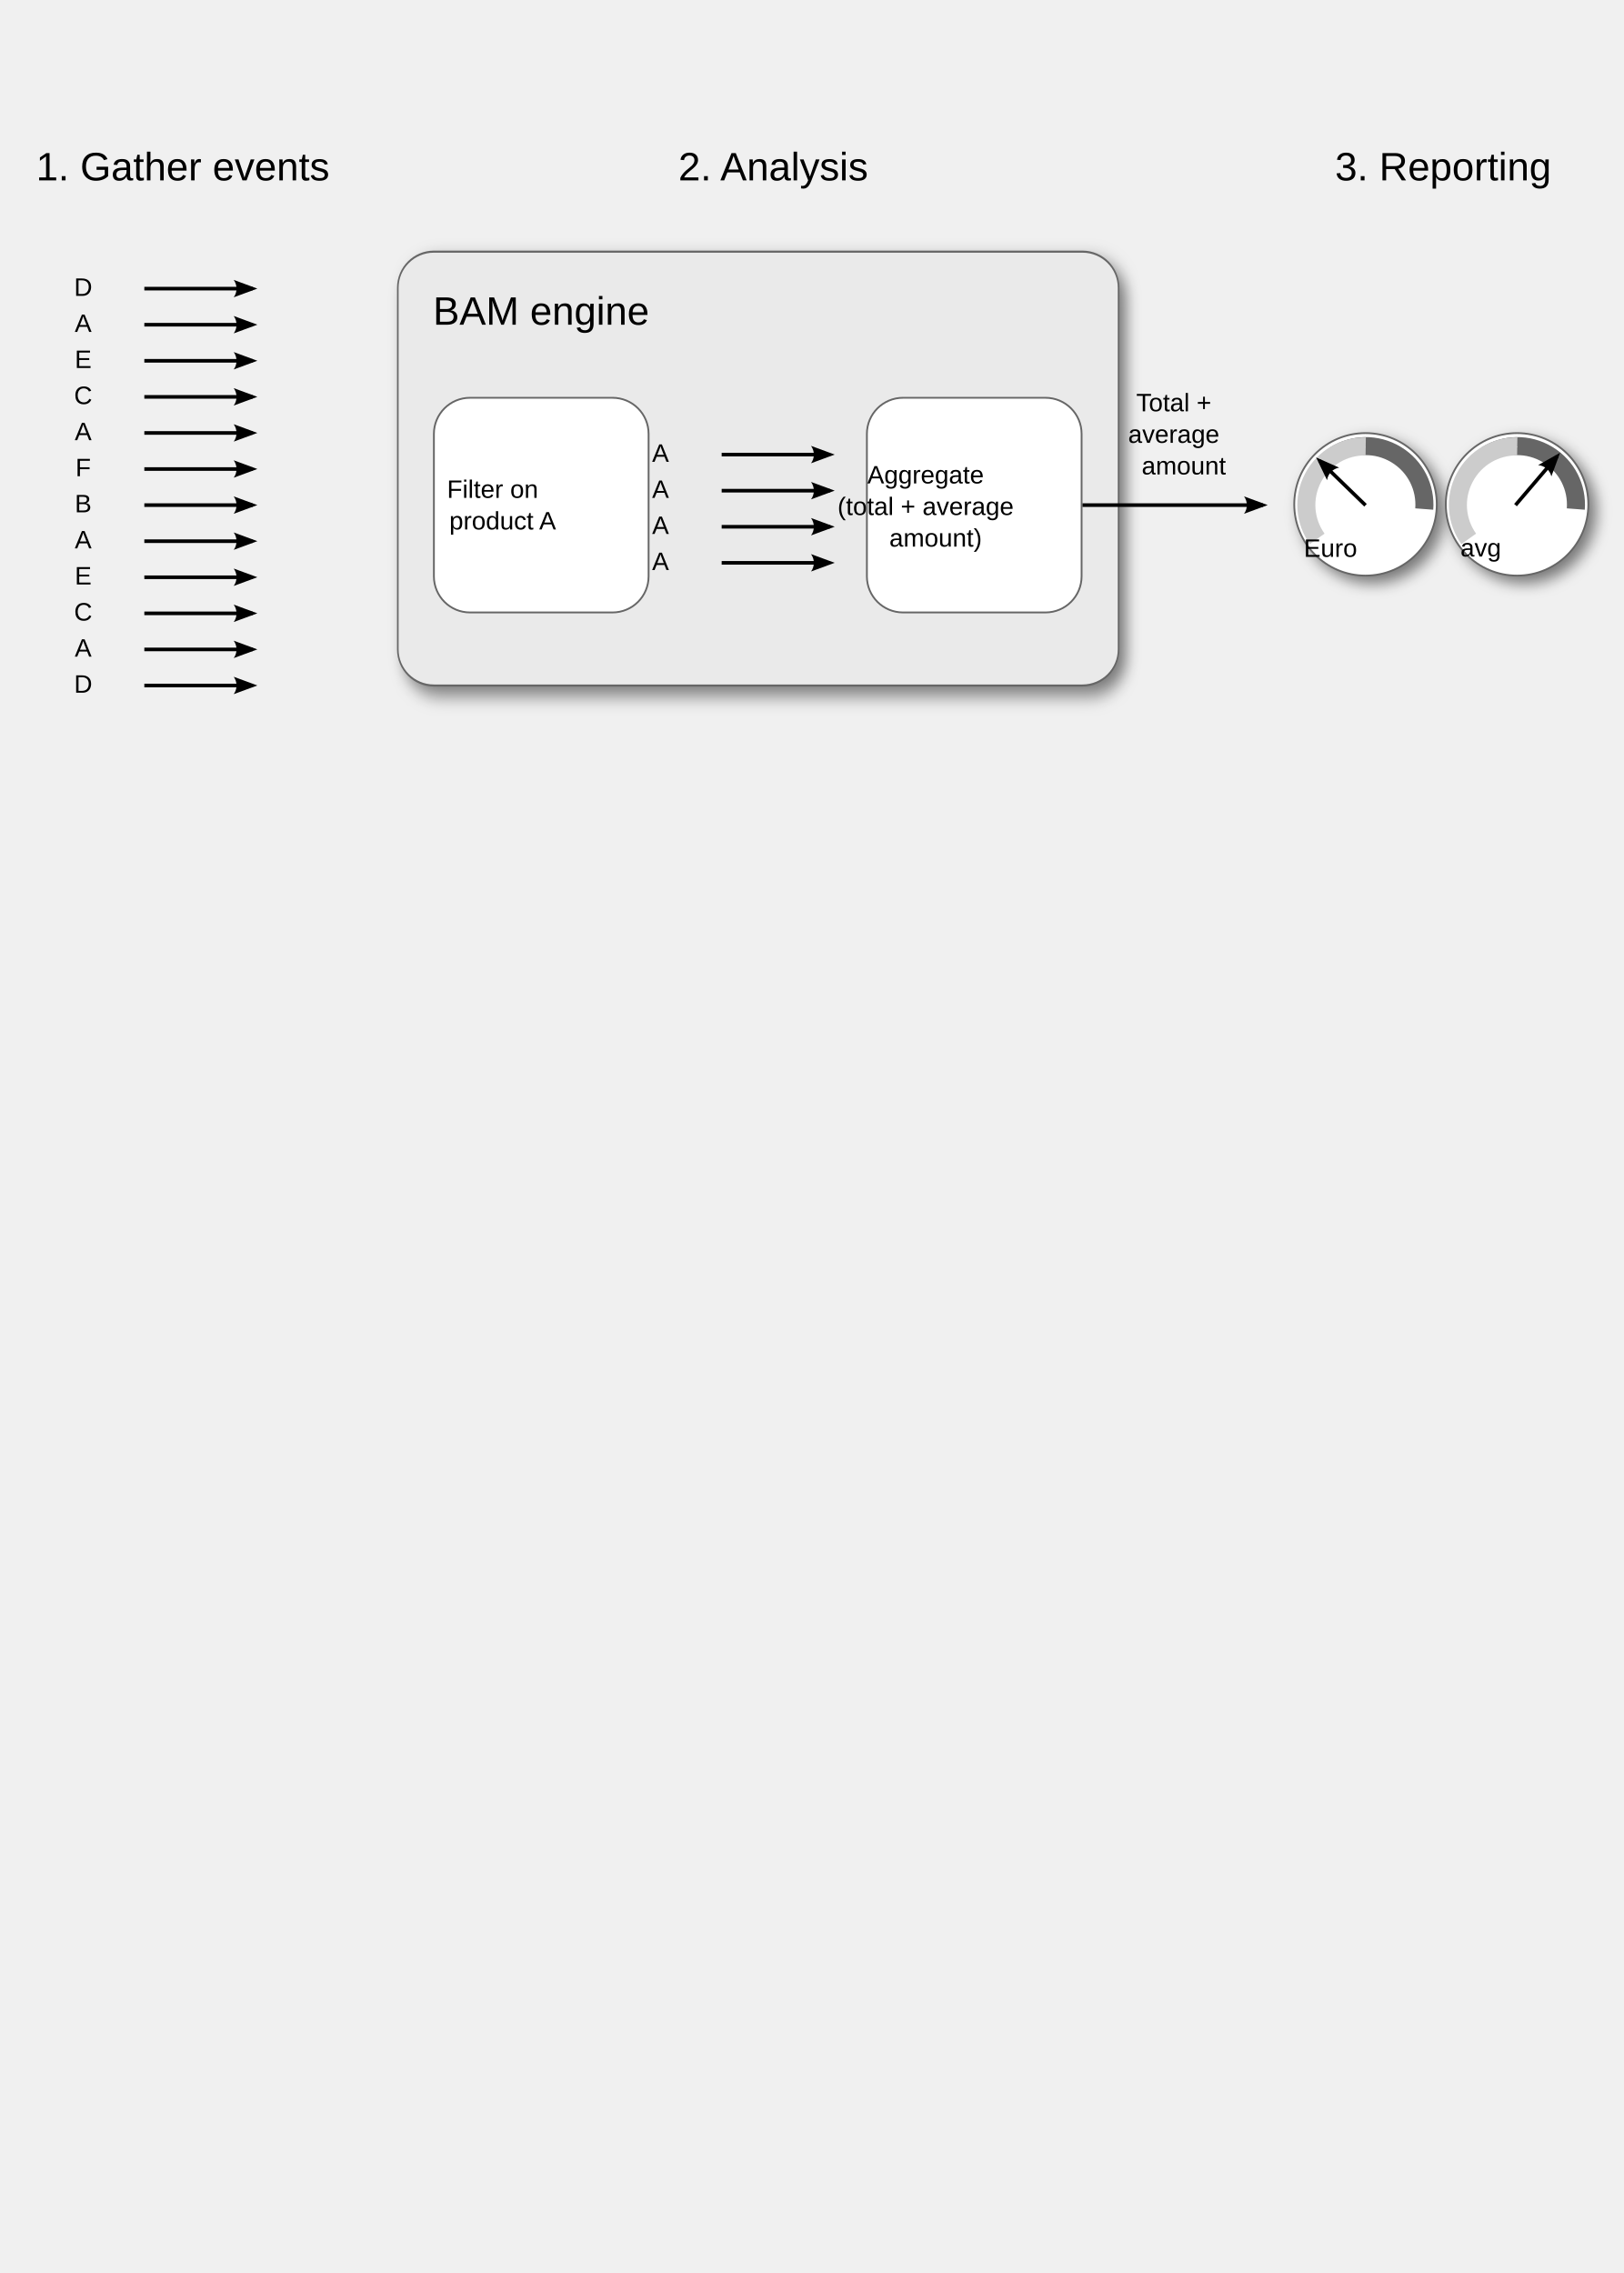
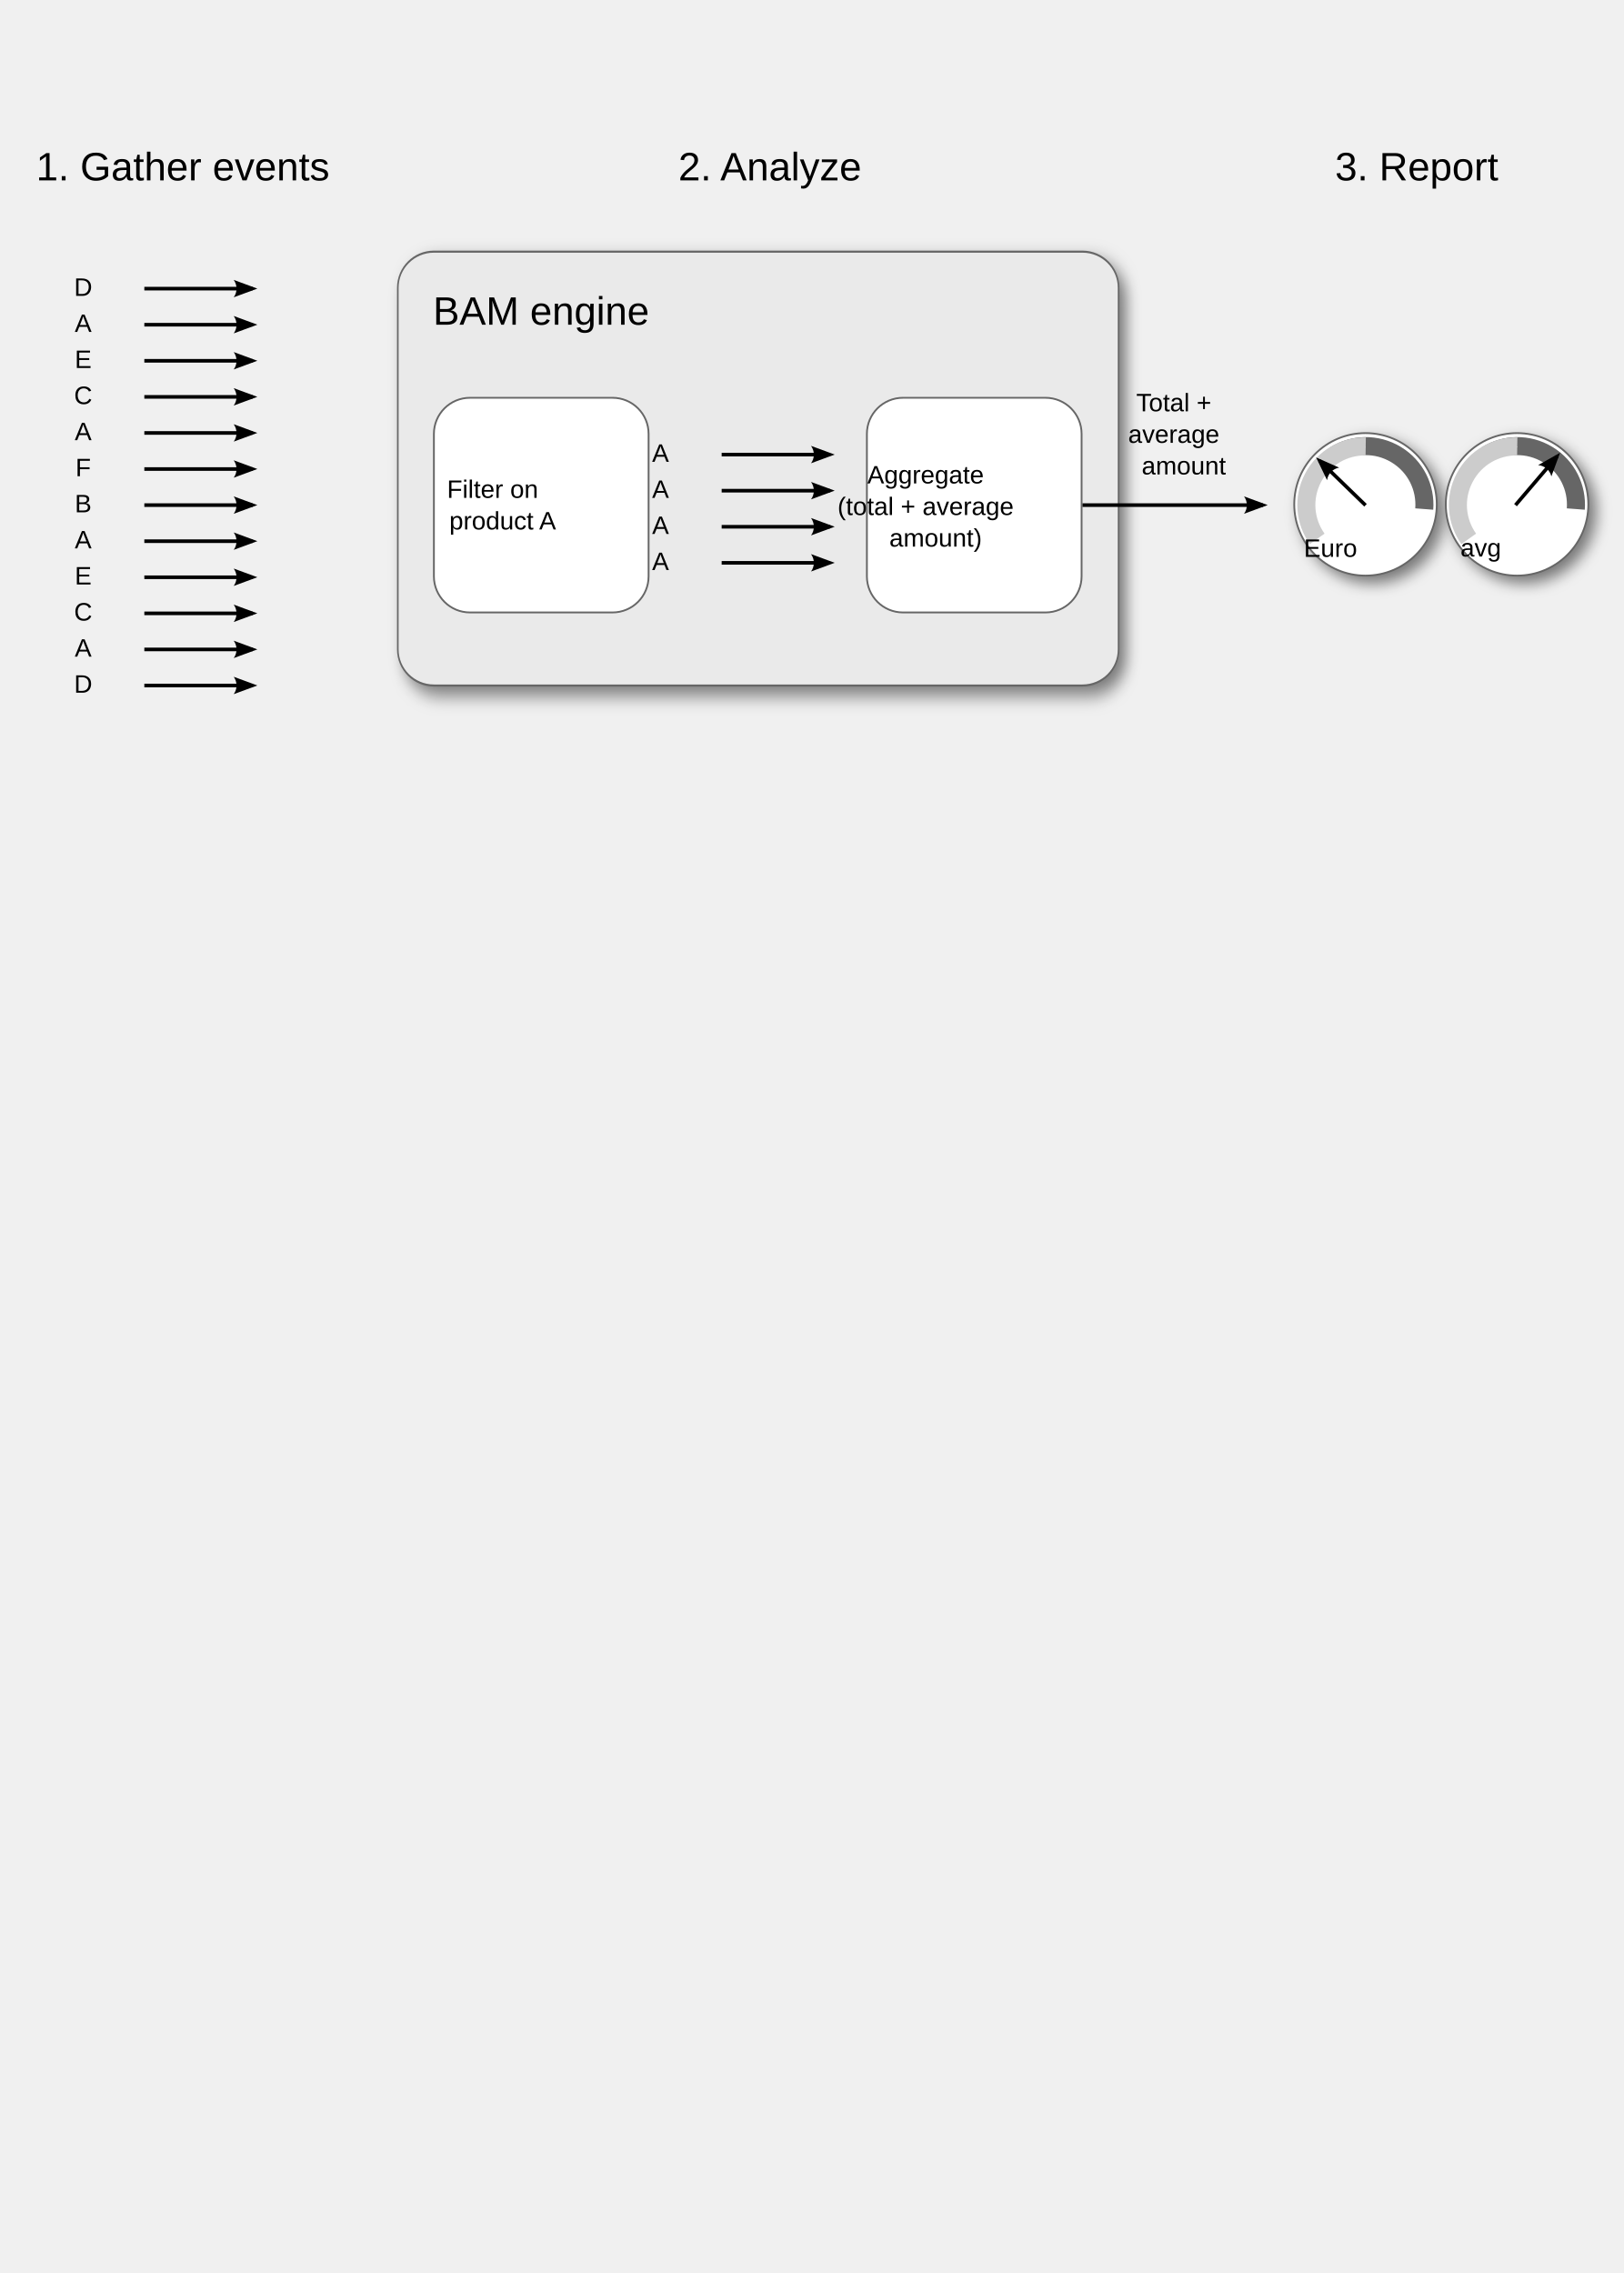
<svg xmlns="http://www.w3.org/2000/svg" width="450" height="630" id="svg2" version="1.1">
  <defs id="defs4">
    <marker orient="auto" refY="0" refX="0" id="Arrow2Mend" style="overflow:visible">
      <path id="path3858" style="font-size:12px;fill-rule:evenodd;stroke-width:0.625;stroke-linejoin:round" d="M 8.719,4.034 -2.207,0.016 8.719,-4.002 c -1.745,2.372 -1.735,5.617 -6e-7,8.035 z" transform="scale(-0.6,-0.6)" />
    </marker>
    <marker orient="auto" refY="0" refX="0" id="Arrow1Lend" style="overflow:visible">
      <path id="path3834" d="M 0,0 5,-5 -12.5,0 5,5 0,0 z" style="fill-rule:evenodd;stroke:#000000;stroke-width:1pt;marker-start:none" transform="matrix(-0.8,0,0,-0.8,-10,0)" />
    </marker>
    <marker orient="auto" refY="0" refX="0" id="Arrow2Lend" style="overflow:visible">
      <path id="path3852" style="font-size:12px;fill-rule:evenodd;stroke-width:0.625;stroke-linejoin:round" d="M 8.719,4.034 -2.207,0.016 8.719,-4.002 c -1.745,2.372 -1.735,5.617 -6e-7,8.035 z" transform="matrix(-1.1,0,0,-1.1,-1.1,0)" />
    </marker>
    <filter id="filter5095" width="1.5" height="1.5" x="-0.25" y="-0.25" color-interpolation-filters="sRGB">
      <feGaussianBlur id="feGaussianBlur5097" in="SourceAlpha" stdDeviation="2" result="blur" />
      <feColorMatrix id="feColorMatrix5099" result="bluralpha" type="matrix" values="1 0 0 0 0 0 1 0 0 0 0 0 1 0 0 0 0 0 0.5 0 " />
      <feOffset id="feOffset5101" in="bluralpha" dx="2" dy="2" result="offsetBlur" />
      <feMerge id="feMerge5103">
        <feMergeNode id="feMergeNode5105" in="offsetBlur" />
        <feMergeNode id="feMergeNode5107" in="SourceGraphic" />
      </feMerge>
    </filter>
    <filter id="filter5109" width="1.5" height="1.5" x="-0.25" y="-0.25" color-interpolation-filters="sRGB">
      <feGaussianBlur id="feGaussianBlur5111" in="SourceAlpha" stdDeviation="2" result="blur" />
      <feColorMatrix id="feColorMatrix5113" result="bluralpha" type="matrix" values="1 0 0 0 0 0 1 0 0 0 0 0 1 0 0 0 0 0 0.5 0 " />
      <feOffset id="feOffset5115" in="bluralpha" dx="2" dy="2" result="offsetBlur" />
      <feMerge id="feMerge5117">
        <feMergeNode id="feMergeNode5119" in="offsetBlur" />
        <feMergeNode id="feMergeNode5121" in="SourceGraphic" />
      </feMerge>
    </filter>
    <filter id="filter5123" width="1.5" height="1.5" x="-0.25" y="-0.25" color-interpolation-filters="sRGB">
      <feGaussianBlur id="feGaussianBlur5125" in="SourceAlpha" stdDeviation="2" result="blur" />
      <feColorMatrix id="feColorMatrix5127" result="bluralpha" type="matrix" values="1 0 0 0 0 0 1 0 0 0 0 0 1 0 0 0 0 0 0.5 0 " />
      <feOffset id="feOffset5129" in="bluralpha" dx="2" dy="2" result="offsetBlur" />
      <feMerge id="feMerge5131">
        <feMergeNode id="feMergeNode5133" in="offsetBlur" />
        <feMergeNode id="feMergeNode5135" in="SourceGraphic" />
      </feMerge>
    </filter>
    <filter id="filter3940" width="1.5" height="1.5" x="-.25" y="-.25">
      <feGaussianBlur id="feGaussianBlur3942" in="SourceAlpha" stdDeviation="2" result="blur" />
      <feColorMatrix id="feColorMatrix3944" result="bluralpha" type="matrix" values="1 0 0 0 0 0 1 0 0 0 0 0 1 0 0 0 0 0 0.5 0 " />
      <feOffset id="feOffset3946" in="bluralpha" dx="2" dy="2" result="offsetBlur" />
      <feMerge id="feMerge3948">
        <feMergeNode id="feMergeNode3950" in="offsetBlur" />
        <feMergeNode id="feMergeNode3952" in="SourceGraphic" />
      </feMerge>
    </filter>
    <filter id="filter4092" width="1.5" height="1.5" x="-0.25" y="-0.25" color-interpolation-filters="sRGB">
      <feGaussianBlur id="feGaussianBlur4094" in="SourceAlpha" stdDeviation="2" result="blur" />
      <feColorMatrix id="feColorMatrix4096" result="bluralpha" type="matrix" values="1 0 0 0 0 0 1 0 0 0 0 0 1 0 0 0 0 0 0.5 0 " />
      <feOffset id="feOffset4098" in="bluralpha" dx="2" dy="2" result="offsetBlur" />
      <feMerge id="feMerge4100">
        <feMergeNode id="feMergeNode4102" in="offsetBlur" />
        <feMergeNode id="feMergeNode4104" in="SourceGraphic" />
      </feMerge>
    </filter>
    <filter color-interpolation-filters="sRGB" id="filter3940-3" width="1.5" height="1.5" x="-0.25" y="-0.25">
      <feGaussianBlur id="feGaussianBlur3942-7" in="SourceAlpha" stdDeviation="2" result="blur" />
      <feColorMatrix id="feColorMatrix3944-9" result="bluralpha" type="matrix" values="1 0 0 0 0 0 1 0 0 0 0 0 1 0 0 0 0 0 0.5 0 " />
      <feOffset id="feOffset3946-0" in="bluralpha" dx="2" dy="2" result="offsetBlur" />
      <feMerge id="feMerge3948-2">
        <feMergeNode id="feMergeNode3950-3" in="offsetBlur" />
        <feMergeNode id="feMergeNode3952-9" in="SourceGraphic" />
      </feMerge>
    </filter>
  </defs>
  <g id="layer1" transform="translate(0,-422.3623)">
    <g style="filter:url(#filter5095)" transform="matrix(0.9598981,0,0,1.249547,69.39422,-157.7961)" id="g3082">
      <rect ry="8.003" rx="10.418" y="520.115" x="42.563" height="96.235" width="208.095" id="rect3084" style="fill:#eaeaea;fill-opacity:1;stroke:#666666;stroke-width:0.457;stroke-linecap:round;stroke-linejoin:round;stroke-miterlimit:4;stroke-opacity:1;stroke-dasharray:none" />
    </g>
    <flowRoot xml:space="preserve" id="flowRoot3869" style="font-size:10px;font-style:normal;font-variant:normal;font-weight:normal;font-stretch:normal;line-height:125%;letter-spacing:0px;word-spacing:0px;fill:#000000;fill-opacity:1;stroke:none;font-family:Arial;-inkscape-font-specification:Arial" transform="translate(-4.922058,451.4139)">
      <flowRegion id="flowRegion3871">
        <rect id="rect3873" width="56.215" height="27.931" x="104.652" y="55.122" />
      </flowRegion>
      <flowPara id="flowPara3875" />
    </flowRoot>
    <flowRoot xml:space="preserve" id="flowRoot4935" style="font-size:10px;font-style:normal;font-variant:normal;font-weight:normal;font-stretch:normal;line-height:125%;letter-spacing:0px;word-spacing:0px;fill:#000000;fill-opacity:1;stroke:none;font-family:Arial;-inkscape-font-specification:Arial" transform="translate(0,462.3621)">
      <flowRegion id="flowRegion4937">
        <rect id="rect4939" width="32.333" height="16.667" x="95.333" y="59.333" />
      </flowRegion>
      <flowPara id="flowPara4941" />
    </flowRoot>
    <text id="text3086" y="512.362" x="120" style="font-size:10px;font-style:normal;font-variant:normal;font-weight:normal;font-stretch:normal;line-height:125%;letter-spacing:0px;word-spacing:0px;fill:#000000;fill-opacity:1;stroke:none;font-family:Arial;-inkscape-font-specification:Arial" xml:space="preserve">
      <tspan style="font-size:11px;text-align:start;text-anchor:start" y="512.362" x="120" id="tspan3088">BAM engine</tspan>
    </text>
    <g id="g3901" transform="translate(60.25,-44.9641)">
      <rect ry="10" rx="10" y="577.576" x="60" height="59.5" width="59.5" id="rect3099" style="fill:#ffffff;fill-opacity:1;stroke:#666666;stroke-width:0.5;stroke-linecap:butt;stroke-linejoin:miter;stroke-miterlimit:4;stroke-opacity:1;stroke-dasharray:none;stroke-dashoffset:0" />
      <text id="text3887" y="605.326" x="88.779" style="font-size:10px;font-style:normal;font-variant:normal;font-weight:normal;font-stretch:normal;line-height:125%;letter-spacing:0px;word-spacing:0px;fill:#000000;fill-opacity:1;stroke:none;font-family:Arial;-inkscape-font-specification:Arial" xml:space="preserve">
        <tspan style="font-size:7px;font-weight:normal;text-align:center;text-anchor:middle;-inkscape-font-specification:Arial" y="605.326" x="89.75" id="tspan3103">Filter on </tspan>
        <tspan style="font-size:7px;font-weight:normal;text-align:center;text-anchor:middle;-inkscape-font-specification:Arial" y="614.076" x="88.779" id="tspan3107">product A</tspan>
      </text>
    </g>
    <g transform="translate(150.25,-44.9641)" id="g3907">
      <rect style="fill:#ffffff;fill-opacity:1;stroke:#666666;stroke-width:0.5;stroke-linecap:butt;stroke-linejoin:miter;stroke-miterlimit:4;stroke-opacity:1;stroke-dasharray:none;stroke-dashoffset:0" id="rect3909" width="59.5" height="59.5" x="90" y="577.576" rx="10" ry="10" />
      <text xml:space="preserve" style="font-size:10px;font-style:normal;font-variant:normal;font-weight:normal;font-stretch:normal;line-height:125%;letter-spacing:0px;word-spacing:0px;fill:#000000;fill-opacity:1;stroke:none;font-family:Arial;-inkscape-font-specification:Arial" x="118.779" y="601.326" id="text3911">
        <tspan x="119.75" y="601.326" style="font-size:7px;font-weight:normal;text-align:center;text-anchor:middle;-inkscape-font-specification:Arial" id="tspan3915">Aggregate </tspan>
        <tspan x="119.75" y="610.076" style="font-size:7px;font-weight:normal;text-align:center;text-anchor:middle;-inkscape-font-specification:Arial" id="tspan3109">(total + average </tspan>
        <tspan x="118.779" y="618.826" style="font-size:7px;font-weight:normal;text-align:center;text-anchor:middle;-inkscape-font-specification:Arial" id="tspan4556">amount)</tspan>
      </text>
    </g>
    <text xml:space="preserve" style="font-size:10px;font-style:normal;font-variant:normal;font-weight:normal;font-stretch:normal;line-height:125%;letter-spacing:0px;word-spacing:0px;fill:#000000;fill-opacity:1;stroke:none;font-family:Arial;-inkscape-font-specification:Arial" x="10" y="472.362" id="text3087">
      <tspan id="tspan3089" x="10" y="472.362" style="font-size:11px;text-align:start;text-anchor:start">1. Gather events</tspan>
    </text>
    <text id="text3091" y="472.362" x="188" style="font-size:10px;font-style:normal;font-variant:normal;font-weight:normal;font-stretch:normal;line-height:125%;letter-spacing:0px;word-spacing:0px;fill:#000000;fill-opacity:1;stroke:none;font-family:Arial;-inkscape-font-specification:Arial" xml:space="preserve">
-       <tspan style="font-size:11px;text-align:start;text-anchor:start" y="472.362" x="188" id="tspan3093">2. Analysis</tspan>
+       <tspan style="font-size:11px;text-align:start;text-anchor:start" y="472.362" x="188" id="tspan3093">2. Analyze</tspan>
    </text>
    <text xml:space="preserve" style="font-size:10px;font-style:normal;font-variant:normal;font-weight:normal;font-stretch:normal;line-height:125%;letter-spacing:0px;word-spacing:0px;fill:#000000;fill-opacity:1;stroke:none;font-family:Arial;-inkscape-font-specification:Arial" x="370" y="472.362" id="text3095">
-       <tspan id="tspan3097" x="370" y="472.362" style="font-size:11px;text-align:start;text-anchor:start">3. Reporting</tspan>
+       <tspan id="tspan3097" x="370" y="472.362" style="font-size:11px;text-align:start;text-anchor:start">3. Report</tspan>
    </text>
    <path style="fill:none;stroke:#000000;stroke-width:1px;stroke-linecap:butt;stroke-linejoin:miter;stroke-opacity:1;marker-end:url(#Arrow2Mend)" d="m 40,502.362 30,0" id="path3111" />
    <text xml:space="preserve" style="font-size:10px;font-style:normal;font-variant:normal;font-weight:normal;font-stretch:normal;line-height:125%;letter-spacing:0px;word-spacing:0px;fill:#000000;fill-opacity:1;stroke:none;font-family:Arial;-inkscape-font-specification:Arial" x="30" y="504.362" id="text4085">
      <tspan id="tspan4089" x="30" y="504.362" style="font-size:7px;font-weight:normal;text-align:center;text-anchor:middle;-inkscape-font-specification:Arial">D</tspan>
    </text>
    <text id="text4119" y="514.362" x="30" style="font-size:10px;font-style:normal;font-variant:normal;font-weight:normal;font-stretch:normal;line-height:125%;letter-spacing:0px;word-spacing:0px;fill:#000000;fill-opacity:1;stroke:none;font-family:Arial;-inkscape-font-specification:Arial" xml:space="preserve">
      <tspan style="font-size:7px;font-weight:normal;text-align:center;text-anchor:middle;-inkscape-font-specification:Arial" y="514.362" x="30" id="tspan4121">A</tspan>
    </text>
    <text xml:space="preserve" style="font-size:10px;font-style:normal;font-variant:normal;font-weight:normal;font-stretch:normal;line-height:125%;letter-spacing:0px;word-spacing:0px;fill:#000000;fill-opacity:1;stroke:none;font-family:Arial;-inkscape-font-specification:Arial" x="30" y="524.362" id="text4125">
      <tspan id="tspan4127" x="30" y="524.362" style="font-size:7px;font-weight:normal;text-align:center;text-anchor:middle;-inkscape-font-specification:Arial">E</tspan>
    </text>
    <text id="text4131" y="534.362" x="30" style="font-size:10px;font-style:normal;font-variant:normal;font-weight:normal;font-stretch:normal;line-height:125%;letter-spacing:0px;word-spacing:0px;fill:#000000;fill-opacity:1;stroke:none;font-family:Arial;-inkscape-font-specification:Arial" xml:space="preserve">
      <tspan style="font-size:7px;font-weight:normal;text-align:center;text-anchor:middle;-inkscape-font-specification:Arial" y="534.362" x="30" id="tspan4133">C</tspan>
    </text>
    <text xml:space="preserve" style="font-size:10px;font-style:normal;font-variant:normal;font-weight:normal;font-stretch:normal;line-height:125%;letter-spacing:0px;word-spacing:0px;fill:#000000;fill-opacity:1;stroke:none;font-family:Arial;-inkscape-font-specification:Arial" x="30" y="544.362" id="text4137">
      <tspan id="tspan4139" x="30" y="544.362" style="font-size:7px;font-weight:normal;text-align:center;text-anchor:middle;-inkscape-font-specification:Arial">A</tspan>
    </text>
    <text id="text4143" y="554.362" x="30" style="font-size:10px;font-style:normal;font-variant:normal;font-weight:normal;font-stretch:normal;line-height:125%;letter-spacing:0px;word-spacing:0px;fill:#000000;fill-opacity:1;stroke:none;font-family:Arial;-inkscape-font-specification:Arial" xml:space="preserve">
      <tspan style="font-size:7px;font-weight:normal;text-align:center;text-anchor:middle;-inkscape-font-specification:Arial" y="554.362" x="30" id="tspan4145">F</tspan>
    </text>
    <text xml:space="preserve" style="font-size:10px;font-style:normal;font-variant:normal;font-weight:normal;font-stretch:normal;line-height:125%;letter-spacing:0px;word-spacing:0px;fill:#000000;fill-opacity:1;stroke:none;font-family:Arial;-inkscape-font-specification:Arial" x="30" y="564.362" id="text4149">
      <tspan id="tspan4151" x="30" y="564.362" style="font-size:7px;font-weight:normal;text-align:center;text-anchor:middle;-inkscape-font-specification:Arial">B</tspan>
    </text>
    <text id="text4155" y="574.362" x="30" style="font-size:10px;font-style:normal;font-variant:normal;font-weight:normal;font-stretch:normal;line-height:125%;letter-spacing:0px;word-spacing:0px;fill:#000000;fill-opacity:1;stroke:none;font-family:Arial;-inkscape-font-specification:Arial" xml:space="preserve">
      <tspan style="font-size:7px;font-weight:normal;text-align:center;text-anchor:middle;-inkscape-font-specification:Arial" y="574.362" x="30" id="tspan4157">A</tspan>
    </text>
    <text xml:space="preserve" style="font-size:10px;font-style:normal;font-variant:normal;font-weight:normal;font-stretch:normal;line-height:125%;letter-spacing:0px;word-spacing:0px;fill:#000000;fill-opacity:1;stroke:none;font-family:Arial;-inkscape-font-specification:Arial" x="30" y="584.362" id="text4161">
      <tspan id="tspan4163" x="30" y="584.362" style="font-size:7px;font-weight:normal;text-align:center;text-anchor:middle;-inkscape-font-specification:Arial">E</tspan>
    </text>
    <text id="text4167" y="594.362" x="30" style="font-size:10px;font-style:normal;font-variant:normal;font-weight:normal;font-stretch:normal;line-height:125%;letter-spacing:0px;word-spacing:0px;fill:#000000;fill-opacity:1;stroke:none;font-family:Arial;-inkscape-font-specification:Arial" xml:space="preserve">
      <tspan style="font-size:7px;font-weight:normal;text-align:center;text-anchor:middle;-inkscape-font-specification:Arial" y="594.362" x="30" id="tspan4169">C</tspan>
    </text>
    <text xml:space="preserve" style="font-size:10px;font-style:normal;font-variant:normal;font-weight:normal;font-stretch:normal;line-height:125%;letter-spacing:0px;word-spacing:0px;fill:#000000;fill-opacity:1;stroke:none;font-family:Arial;-inkscape-font-specification:Arial" x="30" y="604.362" id="text4173">
      <tspan id="tspan4175" x="30" y="604.362" style="font-size:7px;font-weight:normal;text-align:center;text-anchor:middle;-inkscape-font-specification:Arial">A</tspan>
    </text>
    <text id="text4179" y="614.362" x="30" style="font-size:10px;font-style:normal;font-variant:normal;font-weight:normal;font-stretch:normal;line-height:125%;letter-spacing:0px;word-spacing:0px;fill:#000000;fill-opacity:1;stroke:none;font-family:Arial;-inkscape-font-specification:Arial" xml:space="preserve">
      <tspan style="font-size:7px;font-weight:normal;text-align:center;text-anchor:middle;-inkscape-font-specification:Arial" y="614.362" x="30" id="tspan4181">D</tspan>
    </text>
    <path style="fill:none;stroke:#000000;stroke-width:1px;stroke-linecap:butt;stroke-linejoin:miter;stroke-opacity:1;marker-end:url(#Arrow2Mend)" d="m 200,548.362 30,0" id="path4183" />
    <text xml:space="preserve" style="font-size:10px;font-style:normal;font-variant:normal;font-weight:normal;font-stretch:normal;line-height:125%;letter-spacing:0px;word-spacing:0px;fill:#000000;fill-opacity:1;stroke:none;font-family:Arial;-inkscape-font-specification:Arial" x="190" y="550.362" id="text4185">
      <tspan id="tspan4187" x="190" y="550.362" style="font-size:7px;font-weight:normal;text-align:center;text-anchor:middle;-inkscape-font-specification:Arial">A</tspan>
    </text>
    <path id="path4189" d="m 200,558.362 30,0" style="fill:none;stroke:#000000;stroke-width:1px;stroke-linecap:butt;stroke-linejoin:miter;stroke-opacity:1;marker-end:url(#Arrow2Mend)" />
    <text id="text4191" y="560.362" x="190" style="font-size:10px;font-style:normal;font-variant:normal;font-weight:normal;font-stretch:normal;line-height:125%;letter-spacing:0px;word-spacing:0px;fill:#000000;fill-opacity:1;stroke:none;font-family:Arial;-inkscape-font-specification:Arial" xml:space="preserve">
      <tspan style="font-size:7px;font-weight:normal;text-align:center;text-anchor:middle;-inkscape-font-specification:Arial" y="560.362" x="190" id="tspan4193">A</tspan>
    </text>
    <path style="fill:none;stroke:#000000;stroke-width:1px;stroke-linecap:butt;stroke-linejoin:miter;stroke-opacity:1;marker-end:url(#Arrow2Mend)" d="m 200,568.362 30,0" id="path4195" />
    <text xml:space="preserve" style="font-size:10px;font-style:normal;font-variant:normal;font-weight:normal;font-stretch:normal;line-height:125%;letter-spacing:0px;word-spacing:0px;fill:#000000;fill-opacity:1;stroke:none;font-family:Arial;-inkscape-font-specification:Arial" x="190" y="570.362" id="text4197">
      <tspan id="tspan4199" x="190" y="570.362" style="font-size:7px;font-weight:normal;text-align:center;text-anchor:middle;-inkscape-font-specification:Arial">A</tspan>
    </text>
    <path id="path4201" d="m 200,578.362 30,0" style="fill:none;stroke:#000000;stroke-width:1px;stroke-linecap:butt;stroke-linejoin:miter;stroke-opacity:1;marker-end:url(#Arrow2Mend)" />
    <text id="text4203" y="580.362" x="190" style="font-size:10px;font-style:normal;font-variant:normal;font-weight:normal;font-stretch:normal;line-height:125%;letter-spacing:0px;word-spacing:0px;fill:#000000;fill-opacity:1;stroke:none;font-family:Arial;-inkscape-font-specification:Arial" xml:space="preserve">
      <tspan style="font-size:7px;font-weight:normal;text-align:center;text-anchor:middle;-inkscape-font-specification:Arial" y="580.362" x="190" id="tspan4205">A</tspan>
    </text>
    <path id="path4207" d="m 40,512.362 30,0" style="fill:none;stroke:#000000;stroke-width:1px;stroke-linecap:butt;stroke-linejoin:miter;stroke-opacity:1;marker-end:url(#Arrow2Mend)" />
    <path style="fill:none;stroke:#000000;stroke-width:1px;stroke-linecap:butt;stroke-linejoin:miter;stroke-opacity:1;marker-end:url(#Arrow2Mend)" d="m 40,522.362 30,0" id="path4209" />
    <path id="path4211" d="m 40,532.362 30,0" style="fill:none;stroke:#000000;stroke-width:1px;stroke-linecap:butt;stroke-linejoin:miter;stroke-opacity:1;marker-end:url(#Arrow2Mend)" />
    <path style="fill:none;stroke:#000000;stroke-width:1px;stroke-linecap:butt;stroke-linejoin:miter;stroke-opacity:1;marker-end:url(#Arrow2Mend)" d="m 40,542.362 30,0" id="path4213" />
    <path id="path4215" d="m 40,552.362 30,0" style="fill:none;stroke:#000000;stroke-width:1px;stroke-linecap:butt;stroke-linejoin:miter;stroke-opacity:1;marker-end:url(#Arrow2Mend)" />
    <path style="fill:none;stroke:#000000;stroke-width:1px;stroke-linecap:butt;stroke-linejoin:miter;stroke-opacity:1;marker-end:url(#Arrow2Mend)" d="m 40,562.362 30,0" id="path4217" />
    <path id="path4219" d="m 40,572.362 30,0" style="fill:none;stroke:#000000;stroke-width:1px;stroke-linecap:butt;stroke-linejoin:miter;stroke-opacity:1;marker-end:url(#Arrow2Mend)" />
    <path style="fill:none;stroke:#000000;stroke-width:1px;stroke-linecap:butt;stroke-linejoin:miter;stroke-opacity:1;marker-end:url(#Arrow2Mend)" d="m 40,582.362 30,0" id="path4221" />
    <path id="path4223" d="m 40,592.362 30,0" style="fill:none;stroke:#000000;stroke-width:1px;stroke-linecap:butt;stroke-linejoin:miter;stroke-opacity:1;marker-end:url(#Arrow2Mend)" />
    <path style="fill:none;stroke:#000000;stroke-width:1px;stroke-linecap:butt;stroke-linejoin:miter;stroke-opacity:1;marker-end:url(#Arrow2Mend)" d="m 40,602.362 30,0" id="path4225" />
    <path id="path4227" d="m 40,612.362 30,0" style="fill:none;stroke:#000000;stroke-width:1px;stroke-linecap:butt;stroke-linejoin:miter;stroke-opacity:1;marker-end:url(#Arrow2Mend)" />
    <path id="path4229" d="m 300,562.362 50,0" style="fill:none;stroke:#000000;stroke-width:1px;stroke-linecap:butt;stroke-linejoin:miter;stroke-opacity:1;marker-end:url(#Arrow2Mend)" />
    <text id="text4231" y="536.362" x="335.029" style="font-size:10px;font-style:normal;font-variant:normal;font-weight:normal;font-stretch:normal;line-height:125%;letter-spacing:0px;word-spacing:0px;fill:#000000;fill-opacity:1;stroke:none;font-family:Arial;-inkscape-font-specification:Arial" xml:space="preserve">
      <tspan style="font-size:7px;font-weight:normal;text-align:center;text-anchor:middle;-inkscape-font-specification:Arial" y="536.362" x="336" id="tspan4233">Total + </tspan>
      <tspan style="font-size:7px;font-weight:normal;text-align:center;text-anchor:middle;-inkscape-font-specification:Arial" y="545.112" x="336" id="tspan4560">average </tspan>
      <tspan style="font-size:7px;font-weight:normal;text-align:center;text-anchor:middle;-inkscape-font-specification:Arial" y="553.862" x="335.029" id="tspan4235">amount</tspan>
    </text>
    <g id="g4474" transform="translate(-163.0726,16.00521)">
      <path transform="matrix(0.9875,0,0,0.9875,403.2581,506.6499)" d="m 160,40 c 0,11.046 -8.954,20 -20,20 -11.046,0 -20,-8.954 -20,-20 0,-11.046 8.954,-20 20,-20 11.046,0 20,8.954 20,20 z" id="path3866" style="fill:#ffffff;fill-opacity:1;stroke:#666666;stroke-width:0.506;stroke-linecap:butt;stroke-linejoin:miter;stroke-miterlimit:4;stroke-opacity:1;stroke-dasharray:none;filter:url(#filter3940-3)" />
      <path id="path4268" d="m 557.786,547.445 c 0.449,-5.895 -2.354,-11.797 -7.786,-15.083 -5.431,-3.285 -11.955,-3.029 -16.973,0.105" style="fill:#ffffff;fill-opacity:1;stroke:#666666;stroke-width:5;stroke-linecap:butt;stroke-linejoin:miter;stroke-miterlimit:4;stroke-opacity:1;stroke-dasharray:none" />
      <path style="fill:#ffffff;fill-opacity:1;stroke:#cccccc;stroke-width:5;stroke-linecap:butt;stroke-linejoin:miter;stroke-miterlimit:4;stroke-opacity:1;stroke-dasharray:none" d="m 541.561,530.088 c -5.912,-0.09 -11.632,3.067 -14.581,8.689 -2.949,5.621 -2.297,12.117 1.137,16.936" id="path4284" />
      <path id="path4286" d="M 541.508,546.4 528.772,534.053" style="fill:none;stroke:#000000;stroke-width:1px;stroke-linecap:butt;stroke-linejoin:miter;stroke-opacity:1;marker-end:url(#Arrow2Mend)" />
      <text id="text4231-3" y="560.698" x="541.528" style="font-size:10px;font-style:normal;font-variant:normal;font-weight:normal;font-stretch:normal;line-height:125%;letter-spacing:0px;word-spacing:0px;fill:#000000;fill-opacity:1;stroke:none;font-family:Arial;-inkscape-font-specification:Arial" xml:space="preserve">
        <tspan style="font-size:7px;font-weight:normal;text-align:center;text-anchor:middle;-inkscape-font-specification:Arial" y="560.698" x="541.528" id="tspan4235-3">Euro</tspan>
      </text>
    </g>
    <g id="g4497" transform="translate(-121.0726,16.00521)">
      <path style="fill:#ffffff;fill-opacity:1;stroke:#666666;stroke-width:0.506;stroke-linecap:butt;stroke-linejoin:miter;stroke-miterlimit:4;stroke-opacity:1;stroke-dasharray:none;filter:url(#filter3940-3)" id="path4499" d="m 160,40 c 0,11.046 -8.954,20 -20,20 -11.046,0 -20,-8.954 -20,-20 0,-11.046 8.954,-20 20,-20 11.046,0 20,8.954 20,20 z" transform="matrix(0.9875,0,0,0.9875,403.2581,506.6499)" />
      <path style="fill:#ffffff;fill-opacity:1;stroke:#666666;stroke-width:5;stroke-linecap:butt;stroke-linejoin:miter;stroke-miterlimit:4;stroke-opacity:1;stroke-dasharray:none" d="m 557.786,547.445 c 0.449,-5.895 -2.354,-11.797 -7.786,-15.083 -5.431,-3.285 -11.955,-3.029 -16.973,0.105" id="path4501" />
      <path id="path4503" d="m 541.561,530.088 c -5.912,-0.09 -11.632,3.067 -14.581,8.689 -2.949,5.621 -2.297,12.117 1.137,16.936" style="fill:#ffffff;fill-opacity:1;stroke:#cccccc;stroke-width:5;stroke-linecap:butt;stroke-linejoin:miter;stroke-miterlimit:4;stroke-opacity:1;stroke-dasharray:none" />
      <path style="fill:none;stroke:#000000;stroke-width:1px;stroke-linecap:butt;stroke-linejoin:miter;stroke-opacity:1;marker-end:url(#Arrow2Mend)" d="m 541.073,546.357 11.51,-13.498" id="path4505" />
      <text id="text4231-3-1" y="560.591" x="541.182" style="font-size:10px;font-style:normal;font-variant:normal;font-weight:normal;font-stretch:normal;line-height:125%;letter-spacing:0px;word-spacing:0px;fill:#000000;fill-opacity:1;stroke:none;font-family:Arial;-inkscape-font-specification:Arial" xml:space="preserve">
        <tspan style="font-size:7px;font-weight:normal;text-align:center;text-anchor:middle;-inkscape-font-specification:Arial" y="560.591" x="541.182" id="tspan4235-3-2">avg</tspan>
      </text>
    </g>
  </g>
</svg>
